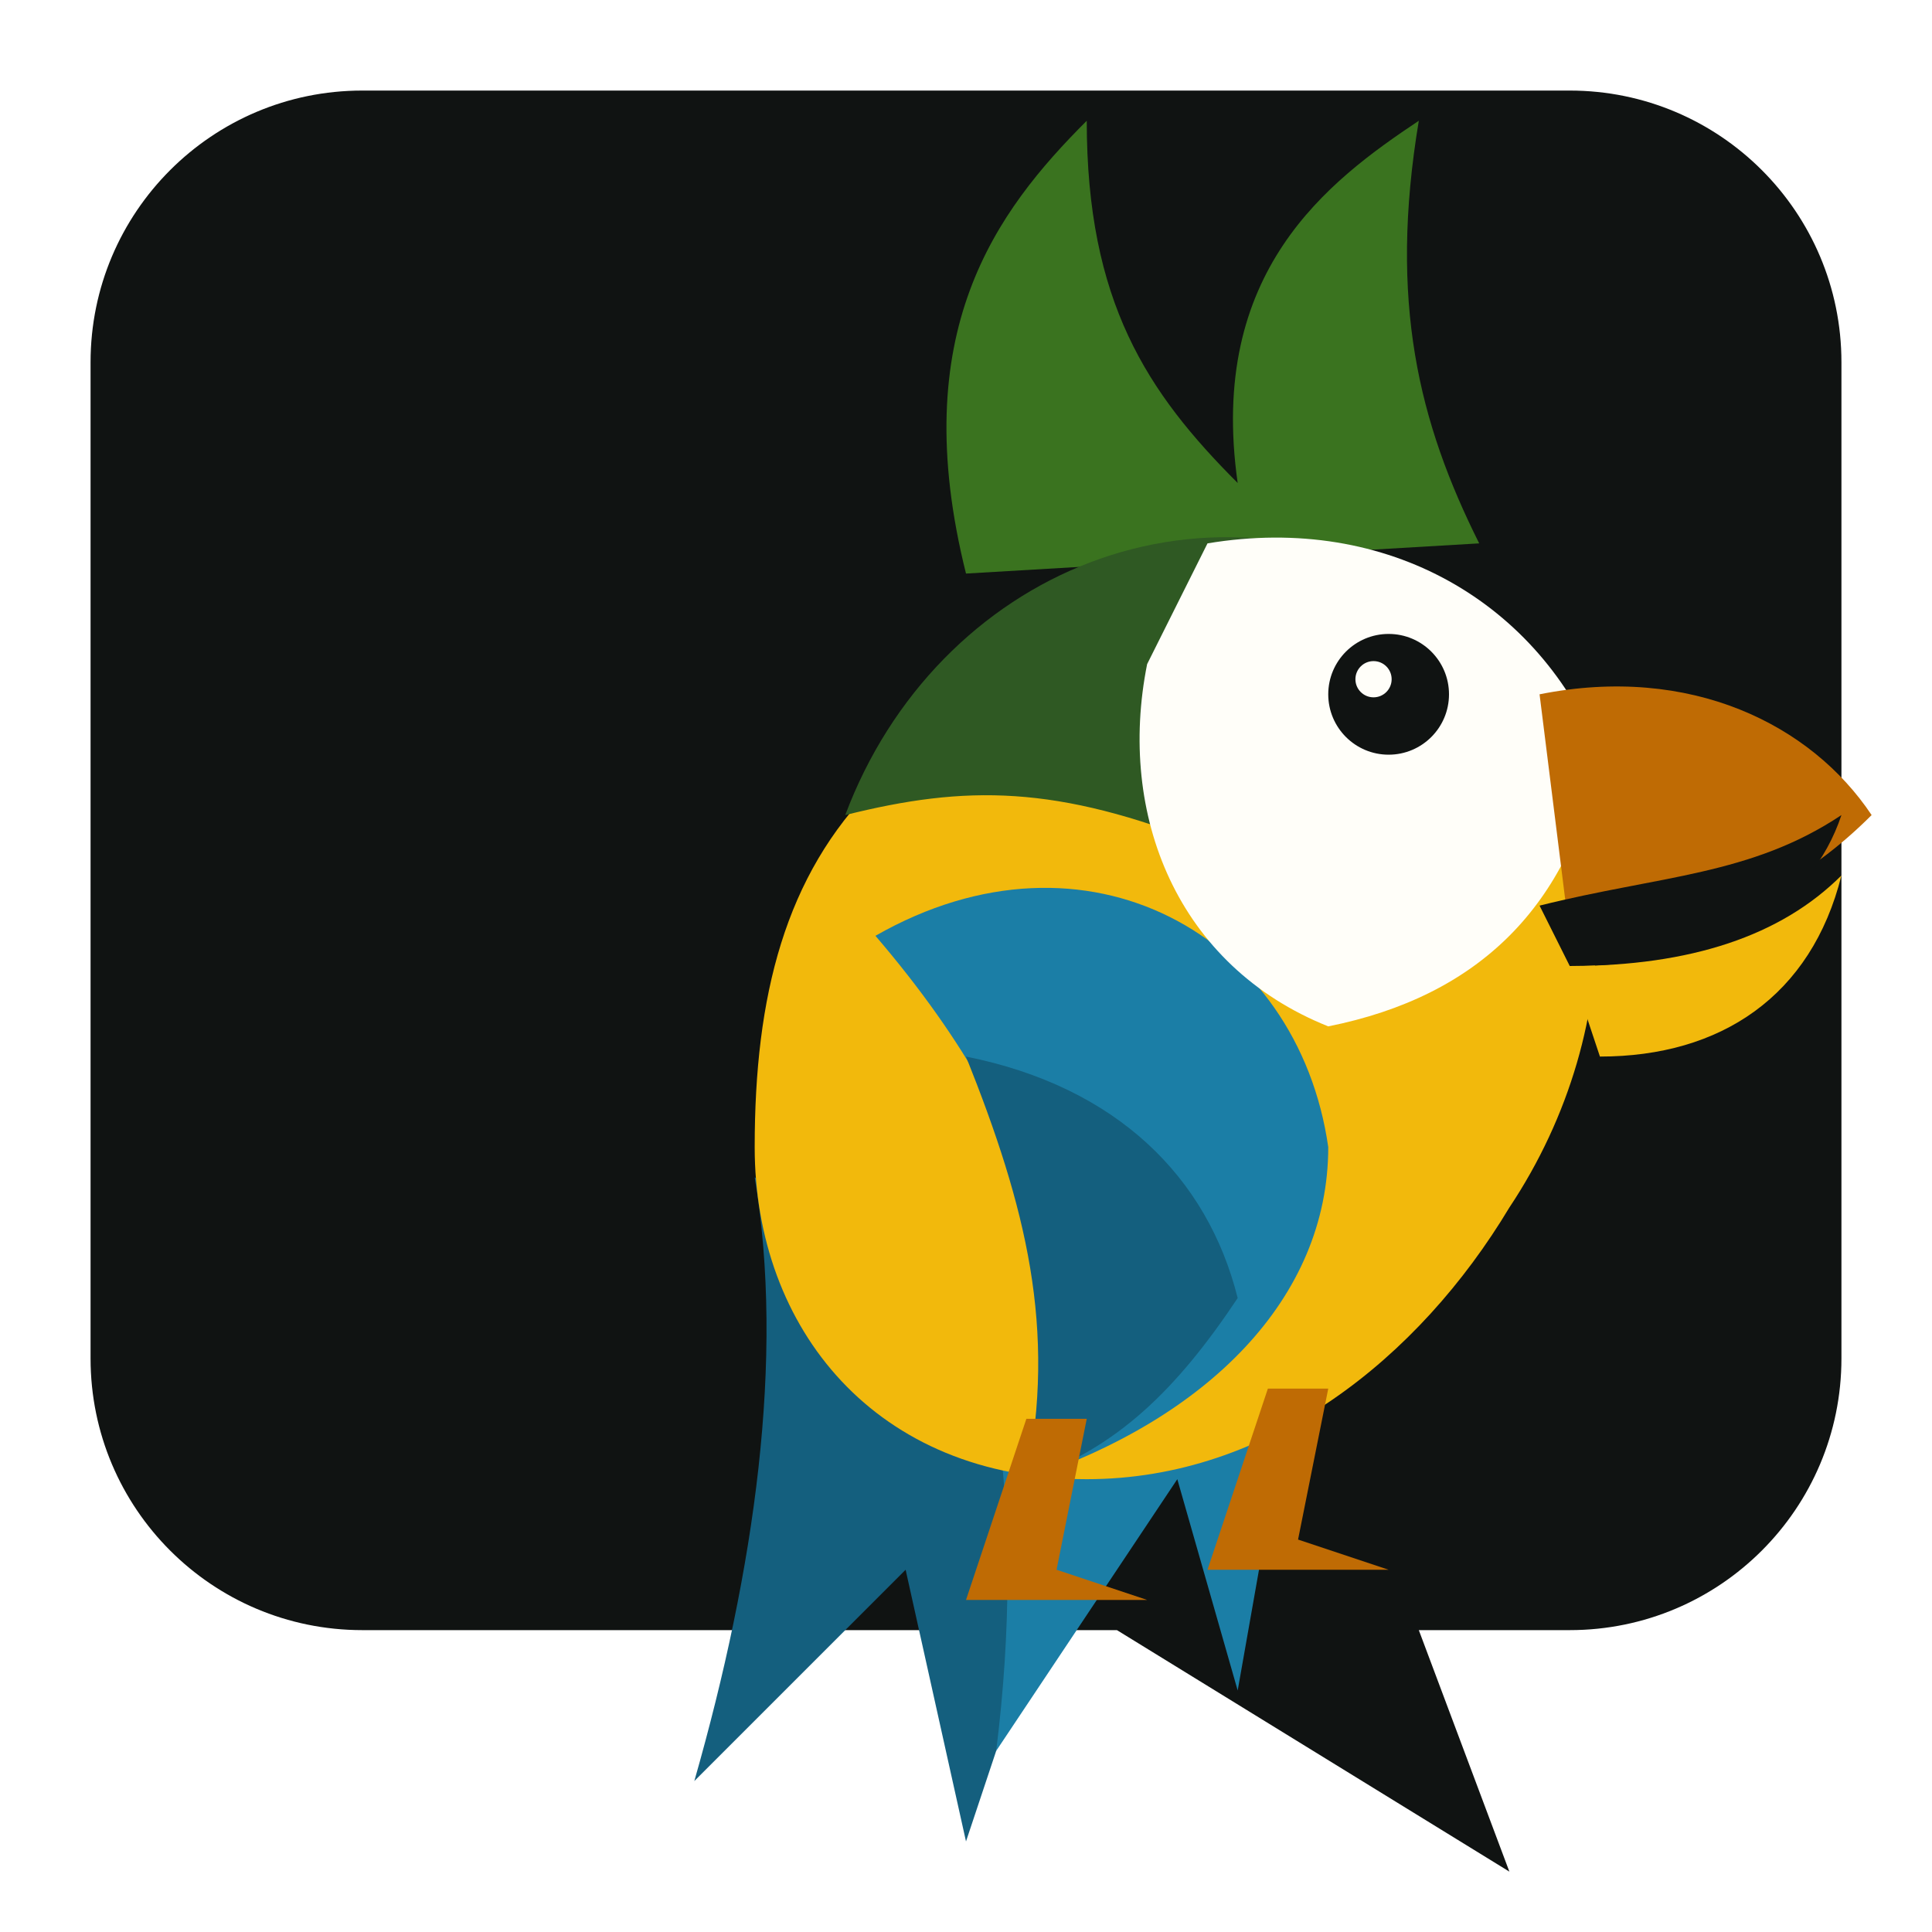
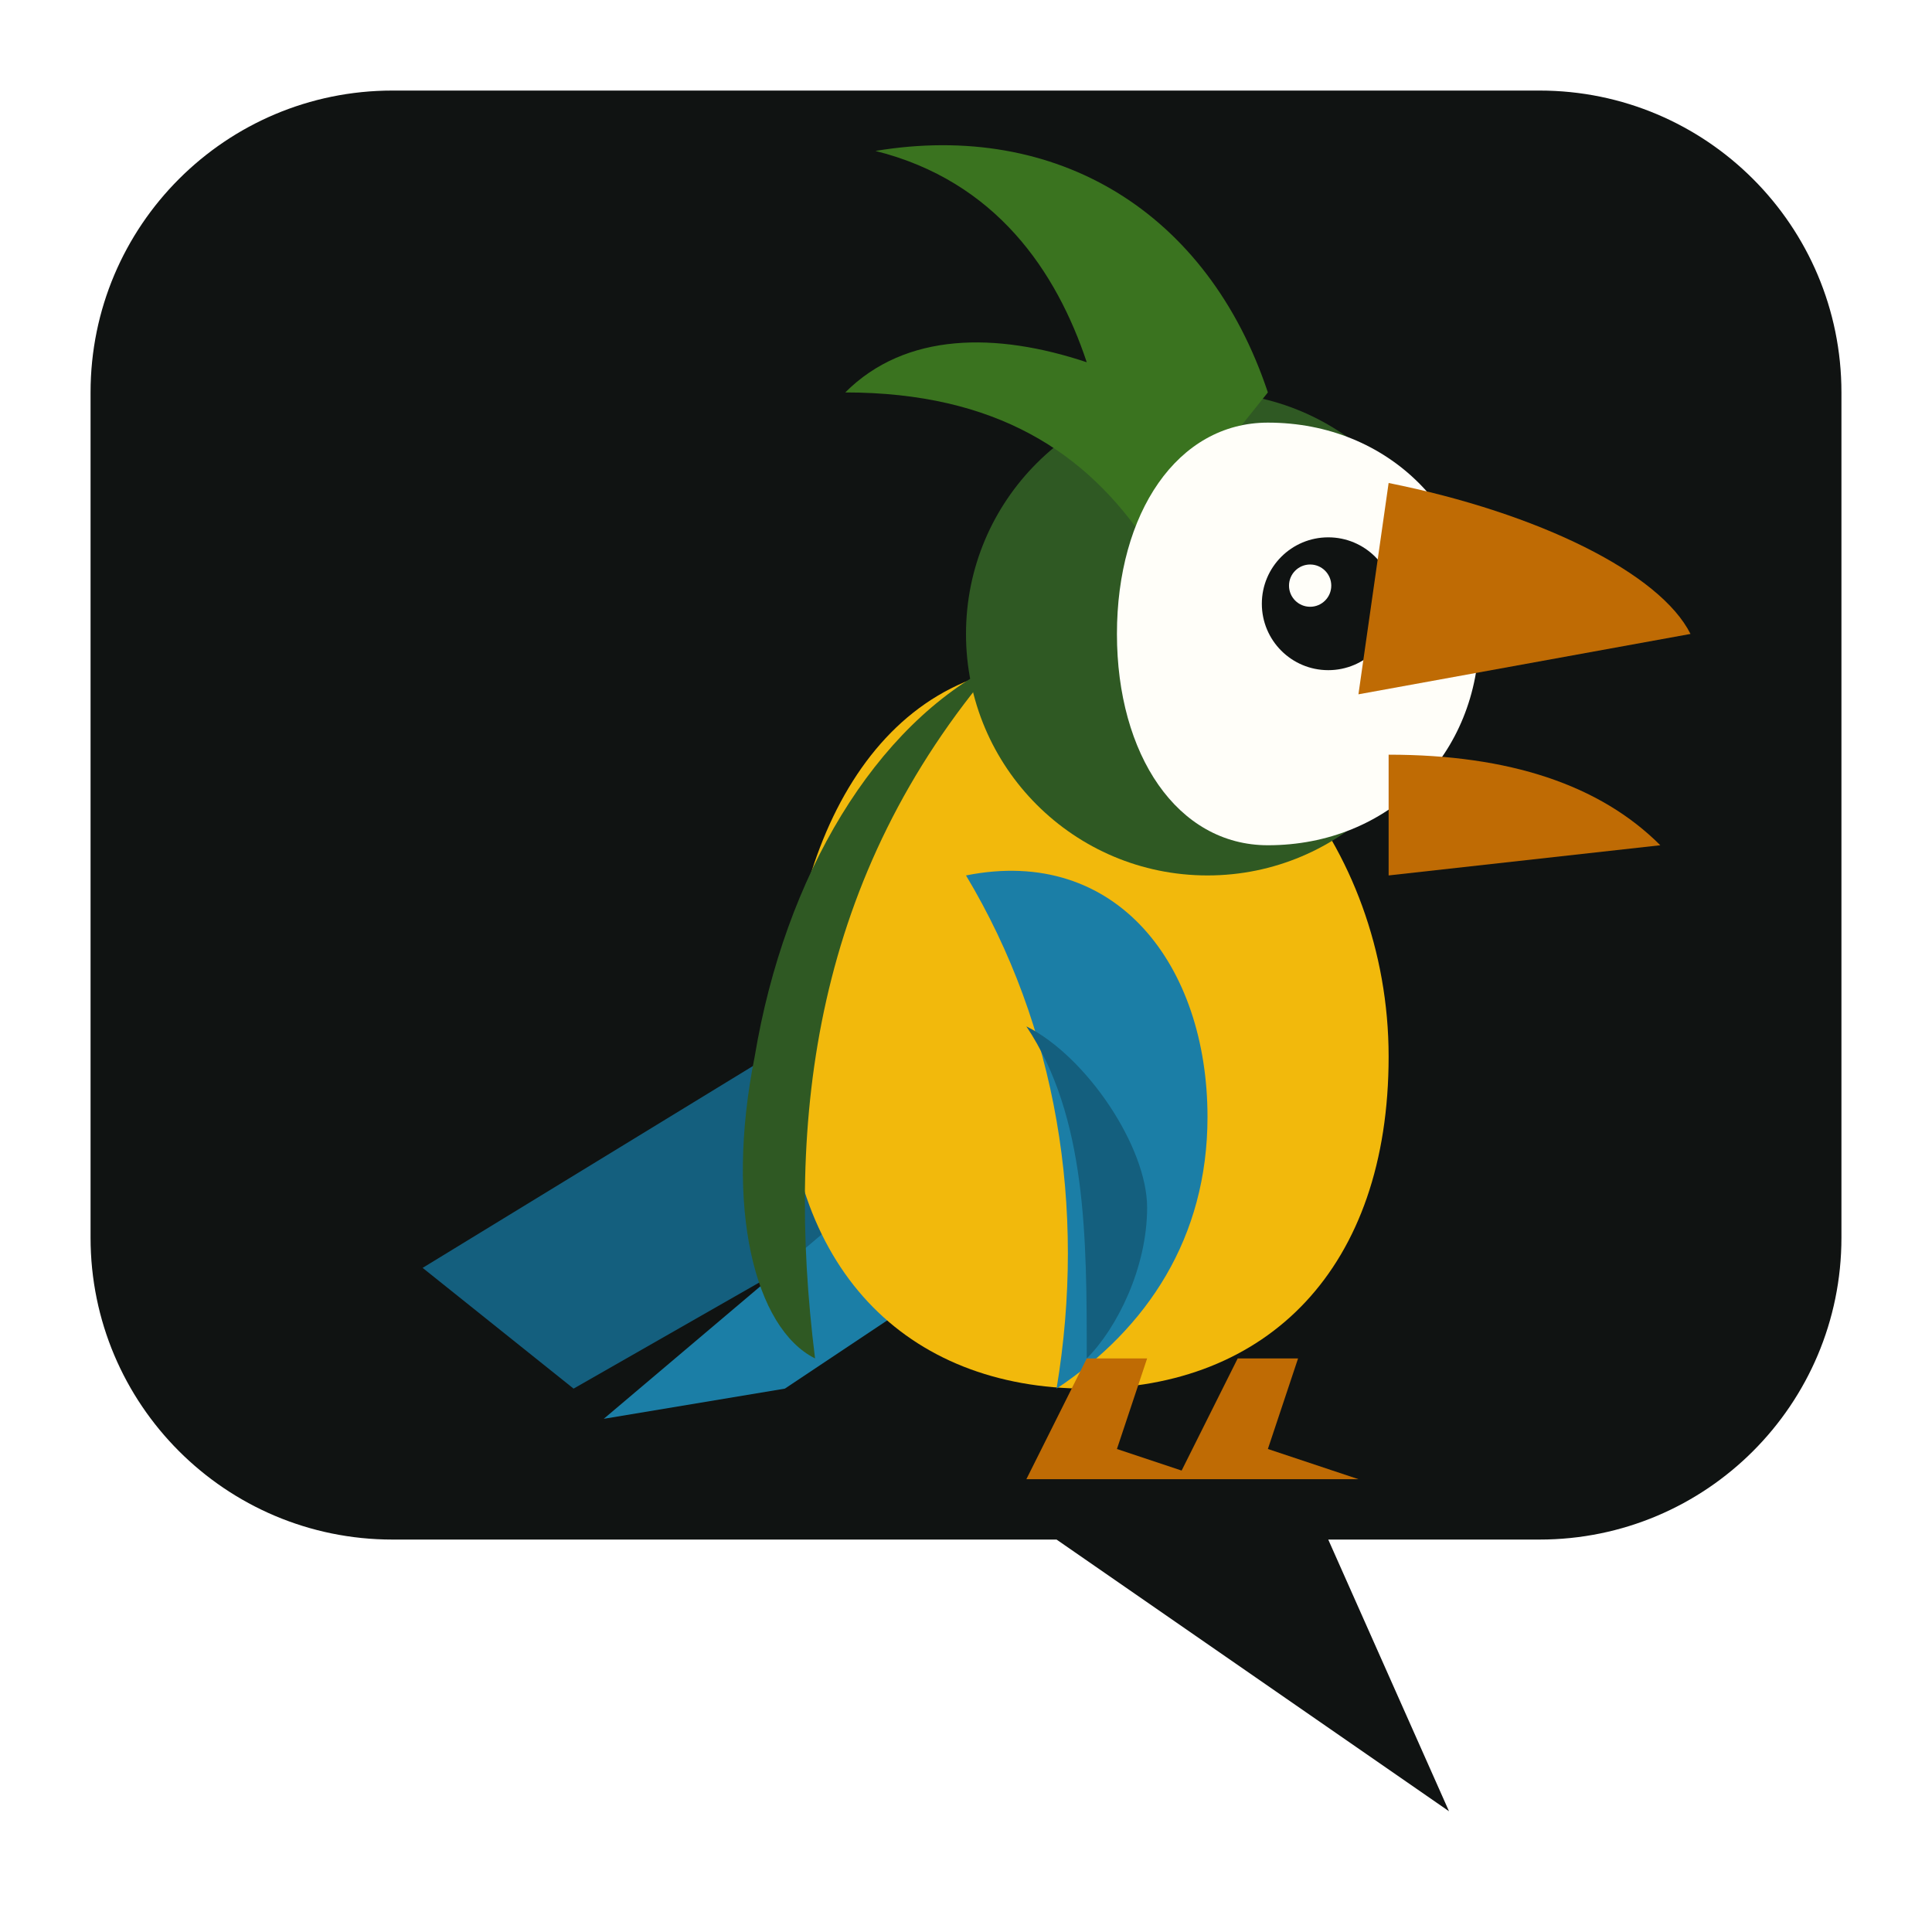
<svg xmlns="http://www.w3.org/2000/svg" viewBox="0 0 64 64" role="img" aria-labelledby="title desc">
-   <path fill="#101312" d="M12 3h40a9 9 0 0 1 9 9v33a9 9 0 0 1-9 9h-5l3 8-13-8H12a9 9 0 0 1-9-9V12a9 9 0 0 1 9-9Z" />
-   <path fill="#3a731f" d="M32 19c-2-8 1-12 4-15 0 6 2 9 5 12-1-7 3-10 6-12-1 6 0 10 2 14l-17 1Z" />
-   <path fill="#145f7e" d="M25 39c1 6 0 13-2 20l7-7 2 9 5-15-12-7Z" />
-   <path fill="#1b7ea6" d="M30 38c3 5 4 12 3 20l6-9 2 7 3-17-14-1Z" />
-   <path fill="#f2b90c" d="M29 26c4-7 14-9 20-4 5 4 5 12 1 18-3 5-8 9-14 9-7 0-11-5-11-11 0-5 1-9 4-12Z" />
-   <path fill="#2f5923" d="M28 27c3-8 12-12 20-7-4 1-7 4-8 8-5-2-8-2-12-1Z" />
-   <path fill="#1b7ea6" d="M29 31c7-4 14 0 15 7 0 5-4 9-10 11 2-5 1-11-5-18Z" />
-   <path fill="#145f7e" d="M32 35c5 1 8 4 9 8-2 3-4 5-7 6 1-5 0-9-2-14Z" />
-   <path fill="#fffef9" d="M40 18c6-1 11 2 13 7-1 5-4 8-9 9-5-2-7-7-6-12l2-4Z" />
-   <circle cx="46" cy="23" r="2" fill="#101312" />
-   <circle cx="45.5" cy="22.5" r=".6" fill="#fffef9" />
-   <path fill="#bf6b04" d="M51 23c5-1 9 1 11 4-2 2-5 4-10 4l-1-8Z" />
-   <path fill="#f2b90c" d="M52 32c4 0 7-1 9-3-1 4-4 6-8 6l-1-3Z" />
-   <path fill="#101312" d="M51 30c4-1 7-1 10-3-1 3-4 5-9 5l-1-2Z" />
-   <path fill="#bf6b04" d="M34 47h2l-1 5 3 1h-6l2-6Zm8-1h2l-1 5 3 1h-6l2-6Z" />
+   <path fill="#101312" d="M13 3h38a10 10 0 0 1 10 10v28a10 10 0 0 1-10 10h-7l4 9-13-9H13A10 10 0 0 1 3 41V13A10 10 0 0 1 13 3Z" />
+   <path fill="#145f7e" d="M32 31 14 42l5 4 14-8Z" />
+   <path fill="#1b7ea6" d="M33 36 20 47l6-1 9-6Z" />
+   <path fill="#f2b90c" d="M35 22c6 0 11 6 11 13 0 7-4 11-10 11-6 0-10-4-10-11 0-7 3-13 9-13Z" />
+   <path fill="#2f5923" d="M33 22c-4 2-7 7-8 13-1 5 0 9 2 10-1-8 0-16 6-23Z" />
+   <circle cx="40" cy="21" r="8" fill="#2f5923" />
+   <path fill="#3a731f" d="M42 13c-2-6-7-9-13-8 4 1 6 4 7 7-3-1-6-1-8 1 5 0 8 2 10 5Z" />
+   <path fill="#fffef9" d="M42 14c4 0 7 3 7 7s-3 7-7 7c-3 0-5-3-5-7s2-7 5-7Z" />
+   <circle cx="44" cy="20" r="2.2" fill="#101312" />
+   <circle cx="43.4" cy="19.4" r=".7" fill="#fffef9" />
+   <path fill="#bf6b04" d="M46 16c5 1 9 3 10 5l-11 2Z" />
+   <path fill="#bf6b04" d="M46 25c4 0 7 1 9 3l-9 1Z" />
+   <path fill="#1b7ea6" d="M32 29c5-1 8 3 8 8 0 4-2 7-5 9 1-6 0-12-3-17Z" />
+   <path fill="#145f7e" d="M34 34c2 1 4 4 4 6 0 2-1 4-2 5 0-4 0-8-2-11Z" />
+   <path fill="#bf6b04" d="M36 45h2l-1 3 3 1h-6Zm5 0h2l-1 3 3 1h-6Z" />
</svg>
